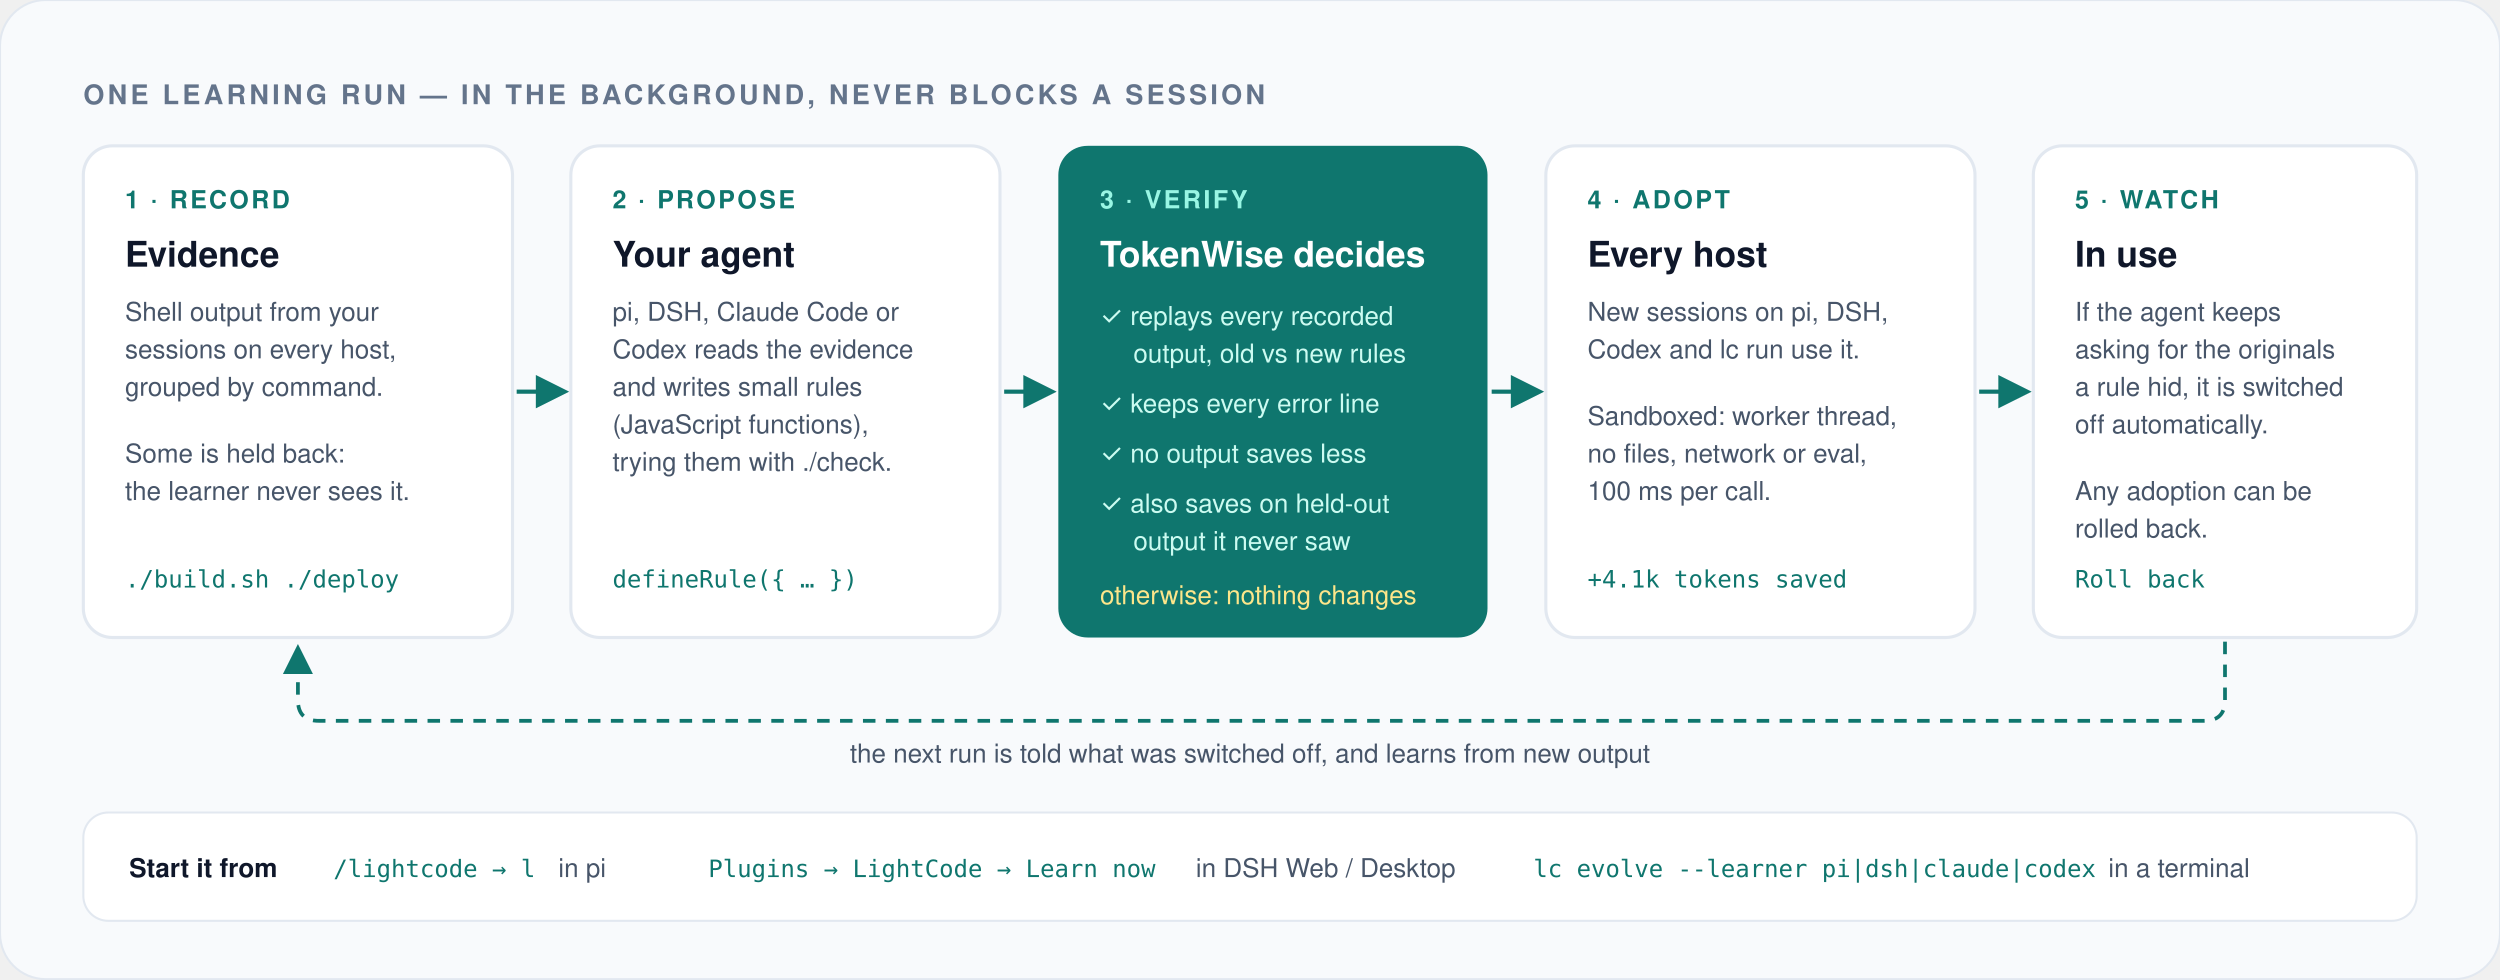
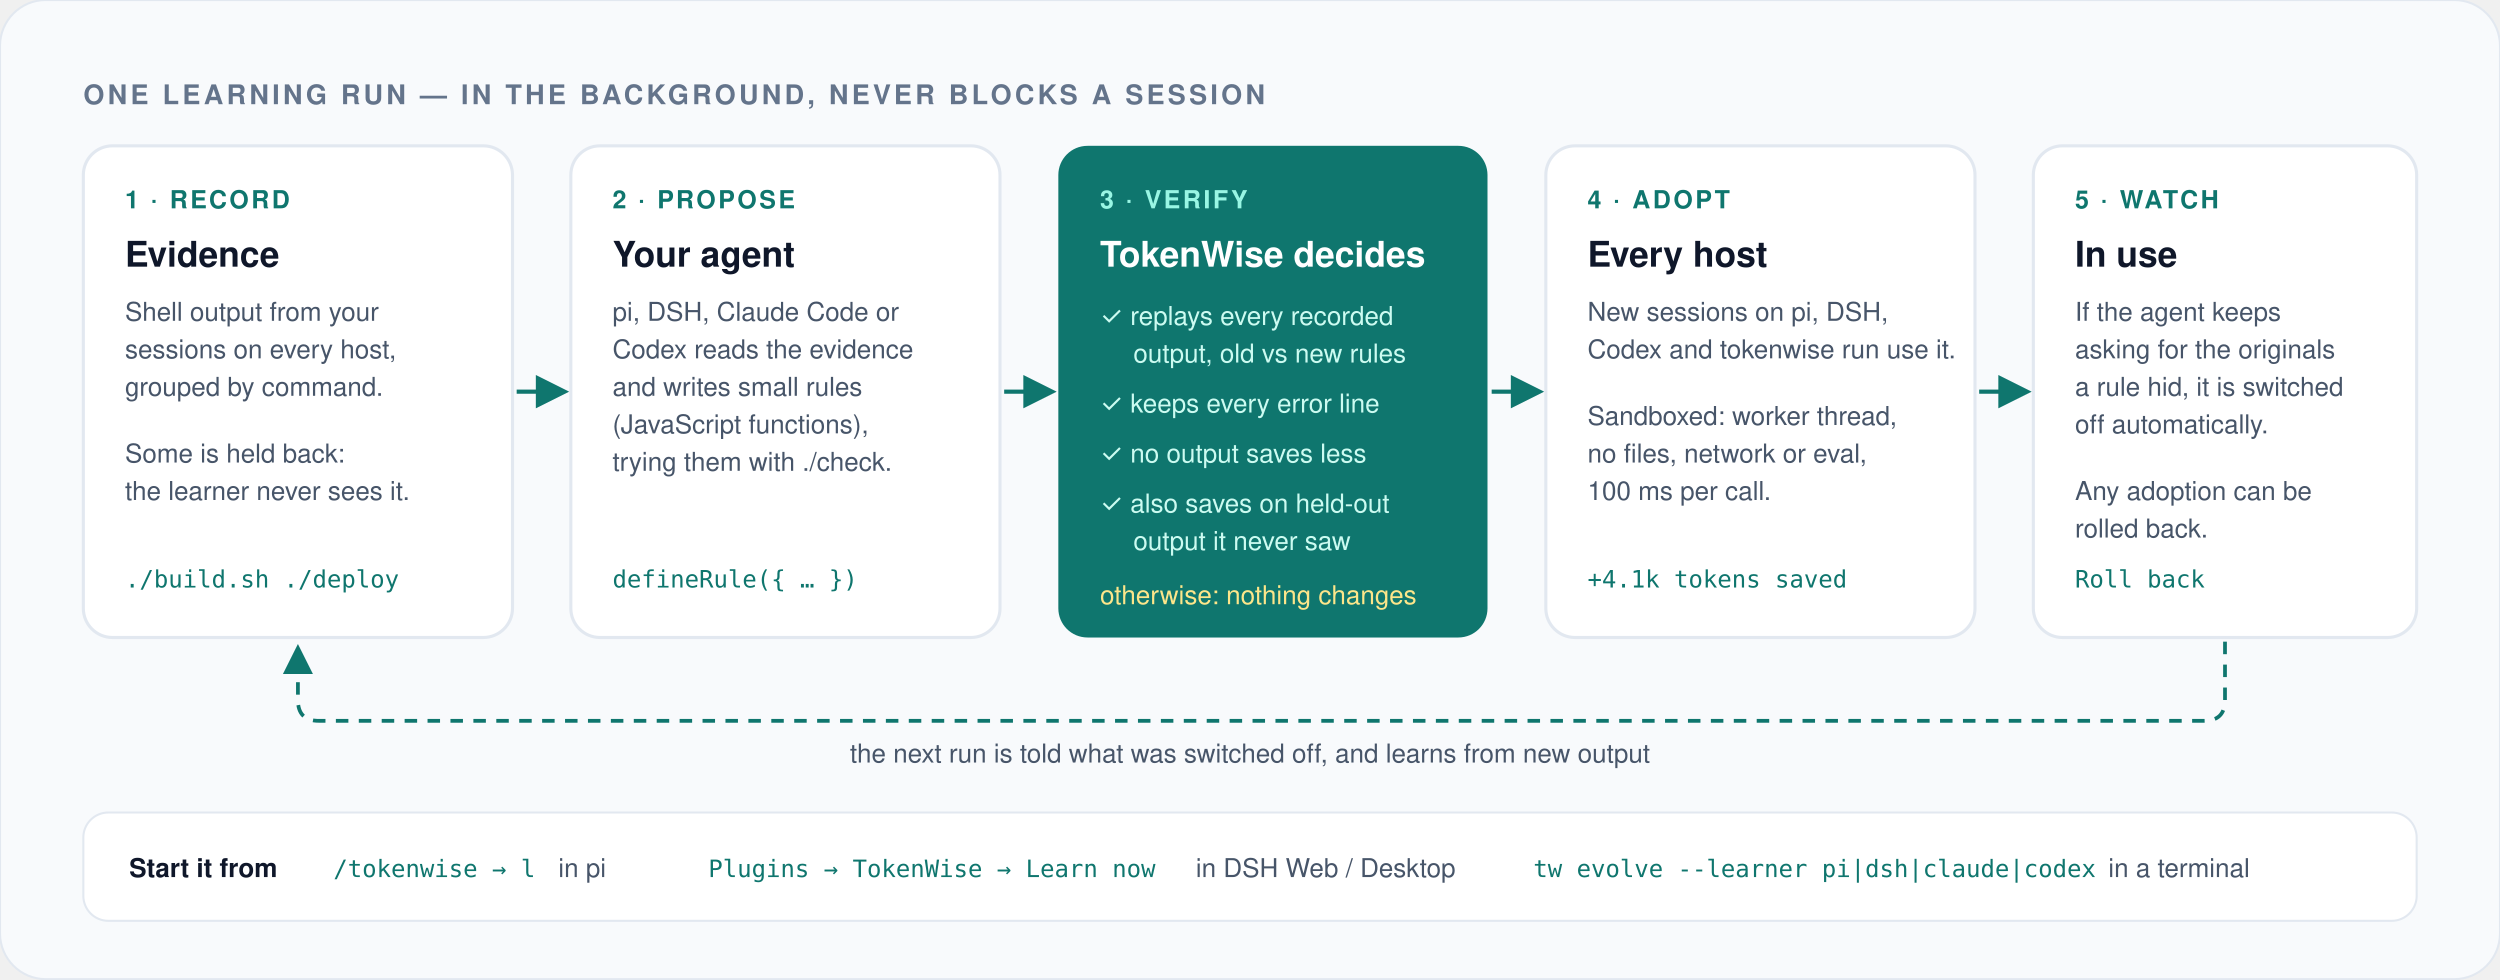
<svg xmlns="http://www.w3.org/2000/svg" viewBox="0 0 1200 470" width="1200" height="470" font-family="-apple-system, BlinkMacSystemFont, 'Segoe UI', Helvetica, Arial, sans-serif">
  <defs>
    <marker id="a" viewBox="0 0 10 10" refX="8" refY="5" markerWidth="8" markerHeight="8" orient="auto">
      <path d="M0 0 10 5 0 10z" fill="#0F766E" />
    </marker>
    <marker id="r" viewBox="0 0 10 10" refX="8" refY="5" markerWidth="8" markerHeight="8" orient="auto">
      <path d="M0 0 10 5 0 10z" fill="#B91C1C" />
    </marker>
  </defs>
  <style>
    .h{font-size:13px;font-weight:700;letter-spacing:.12em;fill:#64748B}
    .n{font-size:12px;font-weight:700;letter-spacing:.1em;fill:#0F766E}
    .t{font-size:17px;font-weight:650;fill:#0F172A}
    .s{font-size:12.5px;fill:#475569}
    .m{font-family:ui-monospace,SFMono-Regular,Menlo,Consolas,monospace;font-size:11.5px;fill:#0F766E}
    .card{fill:#FFFFFF;stroke:#E2E8F0;stroke-width:1.5}
  </style>
  <rect width="1200" height="470" rx="22" fill="#F8FAFC" stroke="#E2E8F0" />
  <text x="40" y="50" class="h">ONE LEARNING RUN — IN THE BACKGROUND, NEVER BLOCKS A SESSION</text>
  <g>
    <rect x="40" y="70" width="206" height="236" rx="14" class="card" />
    <text x="60" y="100" class="n">1 · RECORD</text>
    <text x="60" y="128" class="t">Evidence</text>
    <text x="60" y="154" class="s">Shell output from your</text>
    <text x="60" y="172" class="s">sessions on every host,</text>
    <text x="60" y="190" class="s">grouped by command.</text>
    <text x="60" y="222" class="s">Some is held back:</text>
    <text x="60" y="240" class="s">the learner never sees it.</text>
    <text x="60" y="282" class="m">./build.sh  ./deploy</text>
    <rect x="274" y="70" width="206" height="236" rx="14" class="card" />
    <text x="294" y="100" class="n">2 · PROPOSE</text>
    <text x="294" y="128" class="t">Your agent</text>
    <text x="294" y="154" class="s">pi, DSH, Claude Code or</text>
    <text x="294" y="172" class="s">Codex reads the evidence</text>
    <text x="294" y="190" class="s">and writes small rules</text>
    <text x="294" y="208" class="s">(JavaScript functions),</text>
    <text x="294" y="226" class="s">trying them with ./check.</text>
    <text x="294" y="282" class="m">defineRule({ … })</text>
    <rect x="508" y="70" width="206" height="236" rx="14" fill="#0F766E" />
    <text x="528" y="100" class="n" style="fill:#99F6E4">3 · VERIFY</text>
    <text x="528" y="128" class="t" style="fill:#FFFFFF">TokenWise decides</text>
    <text x="528" y="156" class="s" style="fill:#CCFBF1">✓ replays every recorded</text>
    <text x="544" y="174" class="s" style="fill:#CCFBF1">output, old vs new rules</text>
    <text x="528" y="198" class="s" style="fill:#CCFBF1">✓ keeps every error line</text>
    <text x="528" y="222" class="s" style="fill:#CCFBF1">✓ no output saves less</text>
    <text x="528" y="246" class="s" style="fill:#CCFBF1">✓ also saves on held-out</text>
    <text x="544" y="264" class="s" style="fill:#CCFBF1">output it never saw</text>
    <text x="528" y="290" class="s" style="fill:#FDE68A">otherwise: nothing changes</text>
    <rect x="742" y="70" width="206" height="236" rx="14" class="card" />
    <text x="762" y="100" class="n">4 · ADOPT</text>
    <text x="762" y="128" class="t">Every host</text>
    <text x="762" y="154" class="s">New sessions on pi, DSH,</text>
-     <text x="762" y="172" class="s">Codex and lc run use it.</text>
+     <text x="762" y="172" class="s">Codex and tokenwise run use it.</text>
    <text x="762" y="204" class="s">Sandboxed: worker thread,</text>
    <text x="762" y="222" class="s">no files, network or eval,</text>
    <text x="762" y="240" class="s">100 ms per call.</text>
    <text x="762" y="282" class="m">+4.1k tokens saved</text>
    <rect x="976" y="70" width="184" height="236" rx="14" class="card" />
    <text x="996" y="100" class="n">5 · WATCH</text>
    <text x="996" y="128" class="t">In use</text>
    <text x="996" y="154" class="s">If the agent keeps</text>
    <text x="996" y="172" class="s">asking for the originals</text>
    <text x="996" y="190" class="s">a rule hid, it is switched</text>
    <text x="996" y="208" class="s">off automatically.</text>
    <text x="996" y="240" class="s">Any adoption can be</text>
    <text x="996" y="258" class="s">rolled back.</text>
    <text x="996" y="282" class="m">Roll back</text>
  </g>
  <g stroke="#0F766E" stroke-width="2" marker-end="url(#a)">
    <line x1="248" y1="188" x2="270" y2="188" />
    <line x1="482" y1="188" x2="504" y2="188" />
    <line x1="716" y1="188" x2="738" y2="188" />
    <line x1="950" y1="188" x2="972" y2="188" />
  </g>
  <path d="M1068 308 V336 Q1068 346 1058 346 H153 Q143 346 143 336 V312" fill="none" stroke="#0F766E" stroke-width="1.8" stroke-dasharray="6 5" marker-end="url(#a)" />
  <text x="600" y="366" text-anchor="middle" class="s">the next run is told what was switched off, and learns from new output</text>
  <rect x="40" y="390" width="1120" height="52" rx="12" fill="#FFFFFF" stroke="#E2E8F0" />
  <text x="62" y="421" class="s" font-weight="650" style="fill:#0F172A">Start it from</text>
-   <text x="160" y="421" class="m">/lightcode → l</text>
+   <text x="160" y="421" class="m">/tokenwise → l</text>
  <text x="268" y="421" class="s">in pi</text>
-   <text x="340" y="421" class="m">Plugins → LightCode → Learn now</text>
+   <text x="340" y="421" class="m">Plugins → TokenWise → Learn now</text>
  <text x="574" y="421" class="s">in DSH Web / Desktop</text>
-   <text x="736" y="421" class="m">lc evolve --learner pi|dsh|claude|codex</text>
+   <text x="736" y="421" class="m">tw evolve --learner pi|dsh|claude|codex</text>
  <text x="1012" y="421" class="s">in a terminal</text>
</svg>
